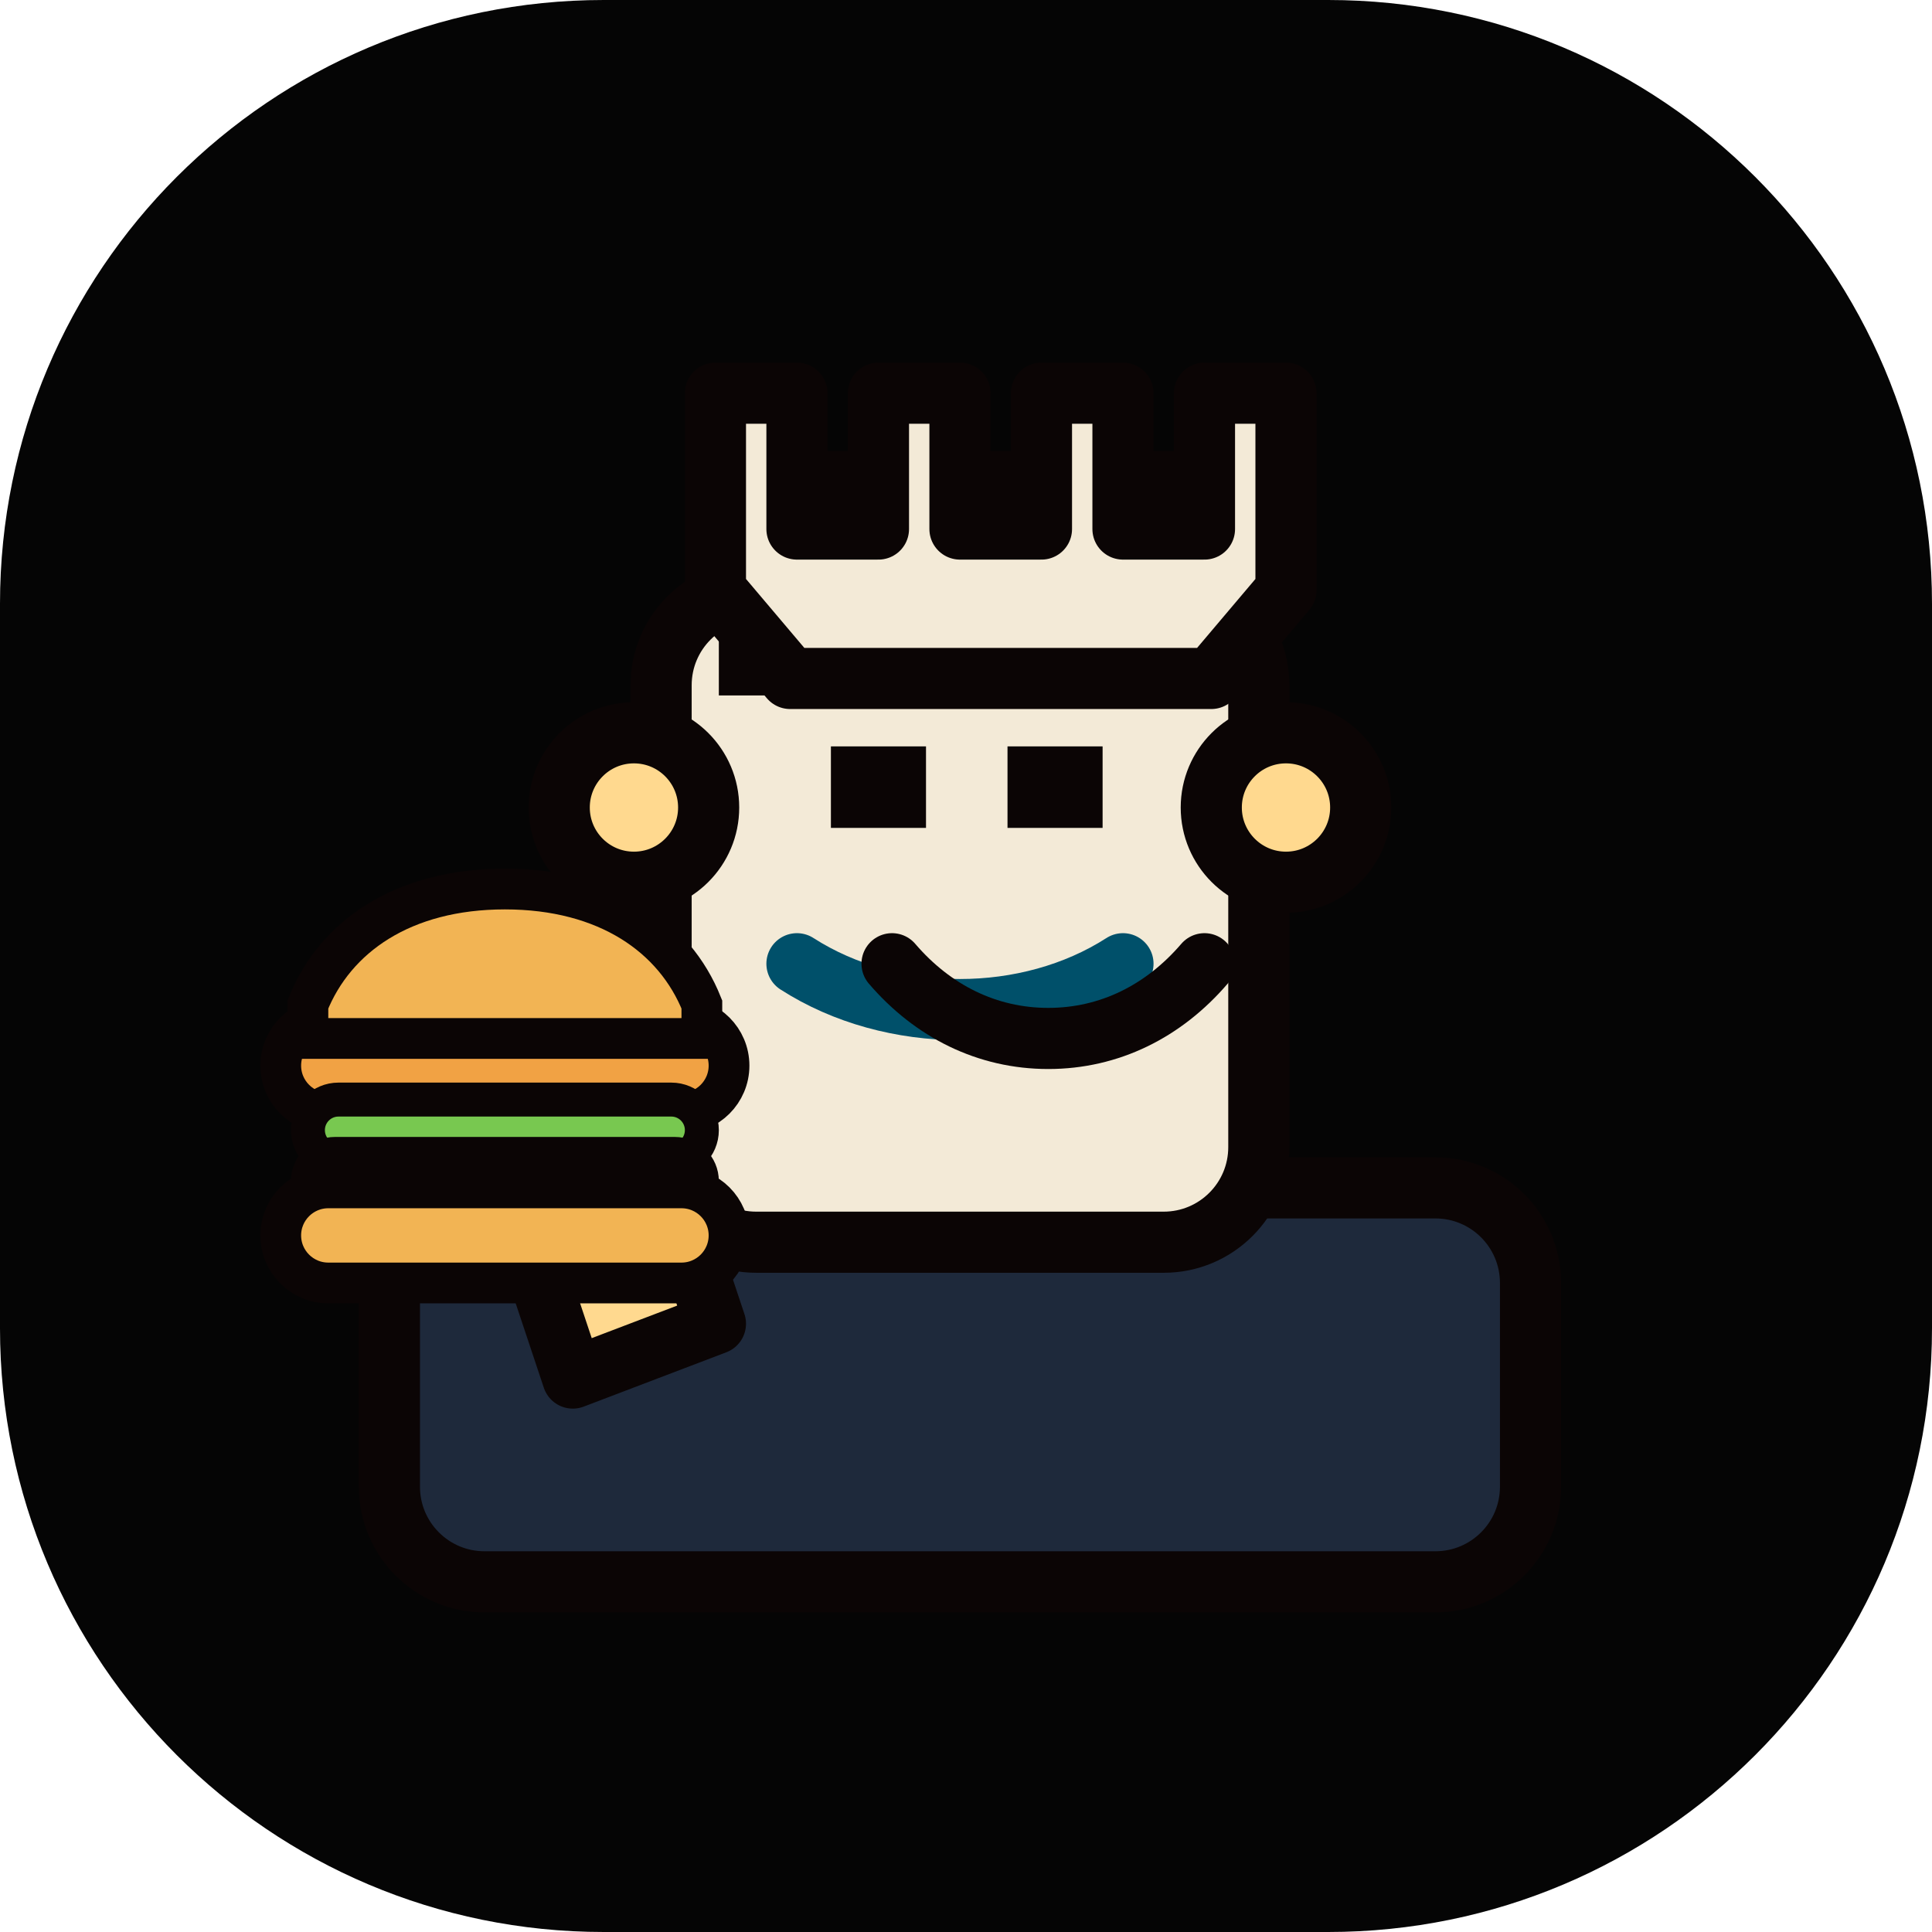
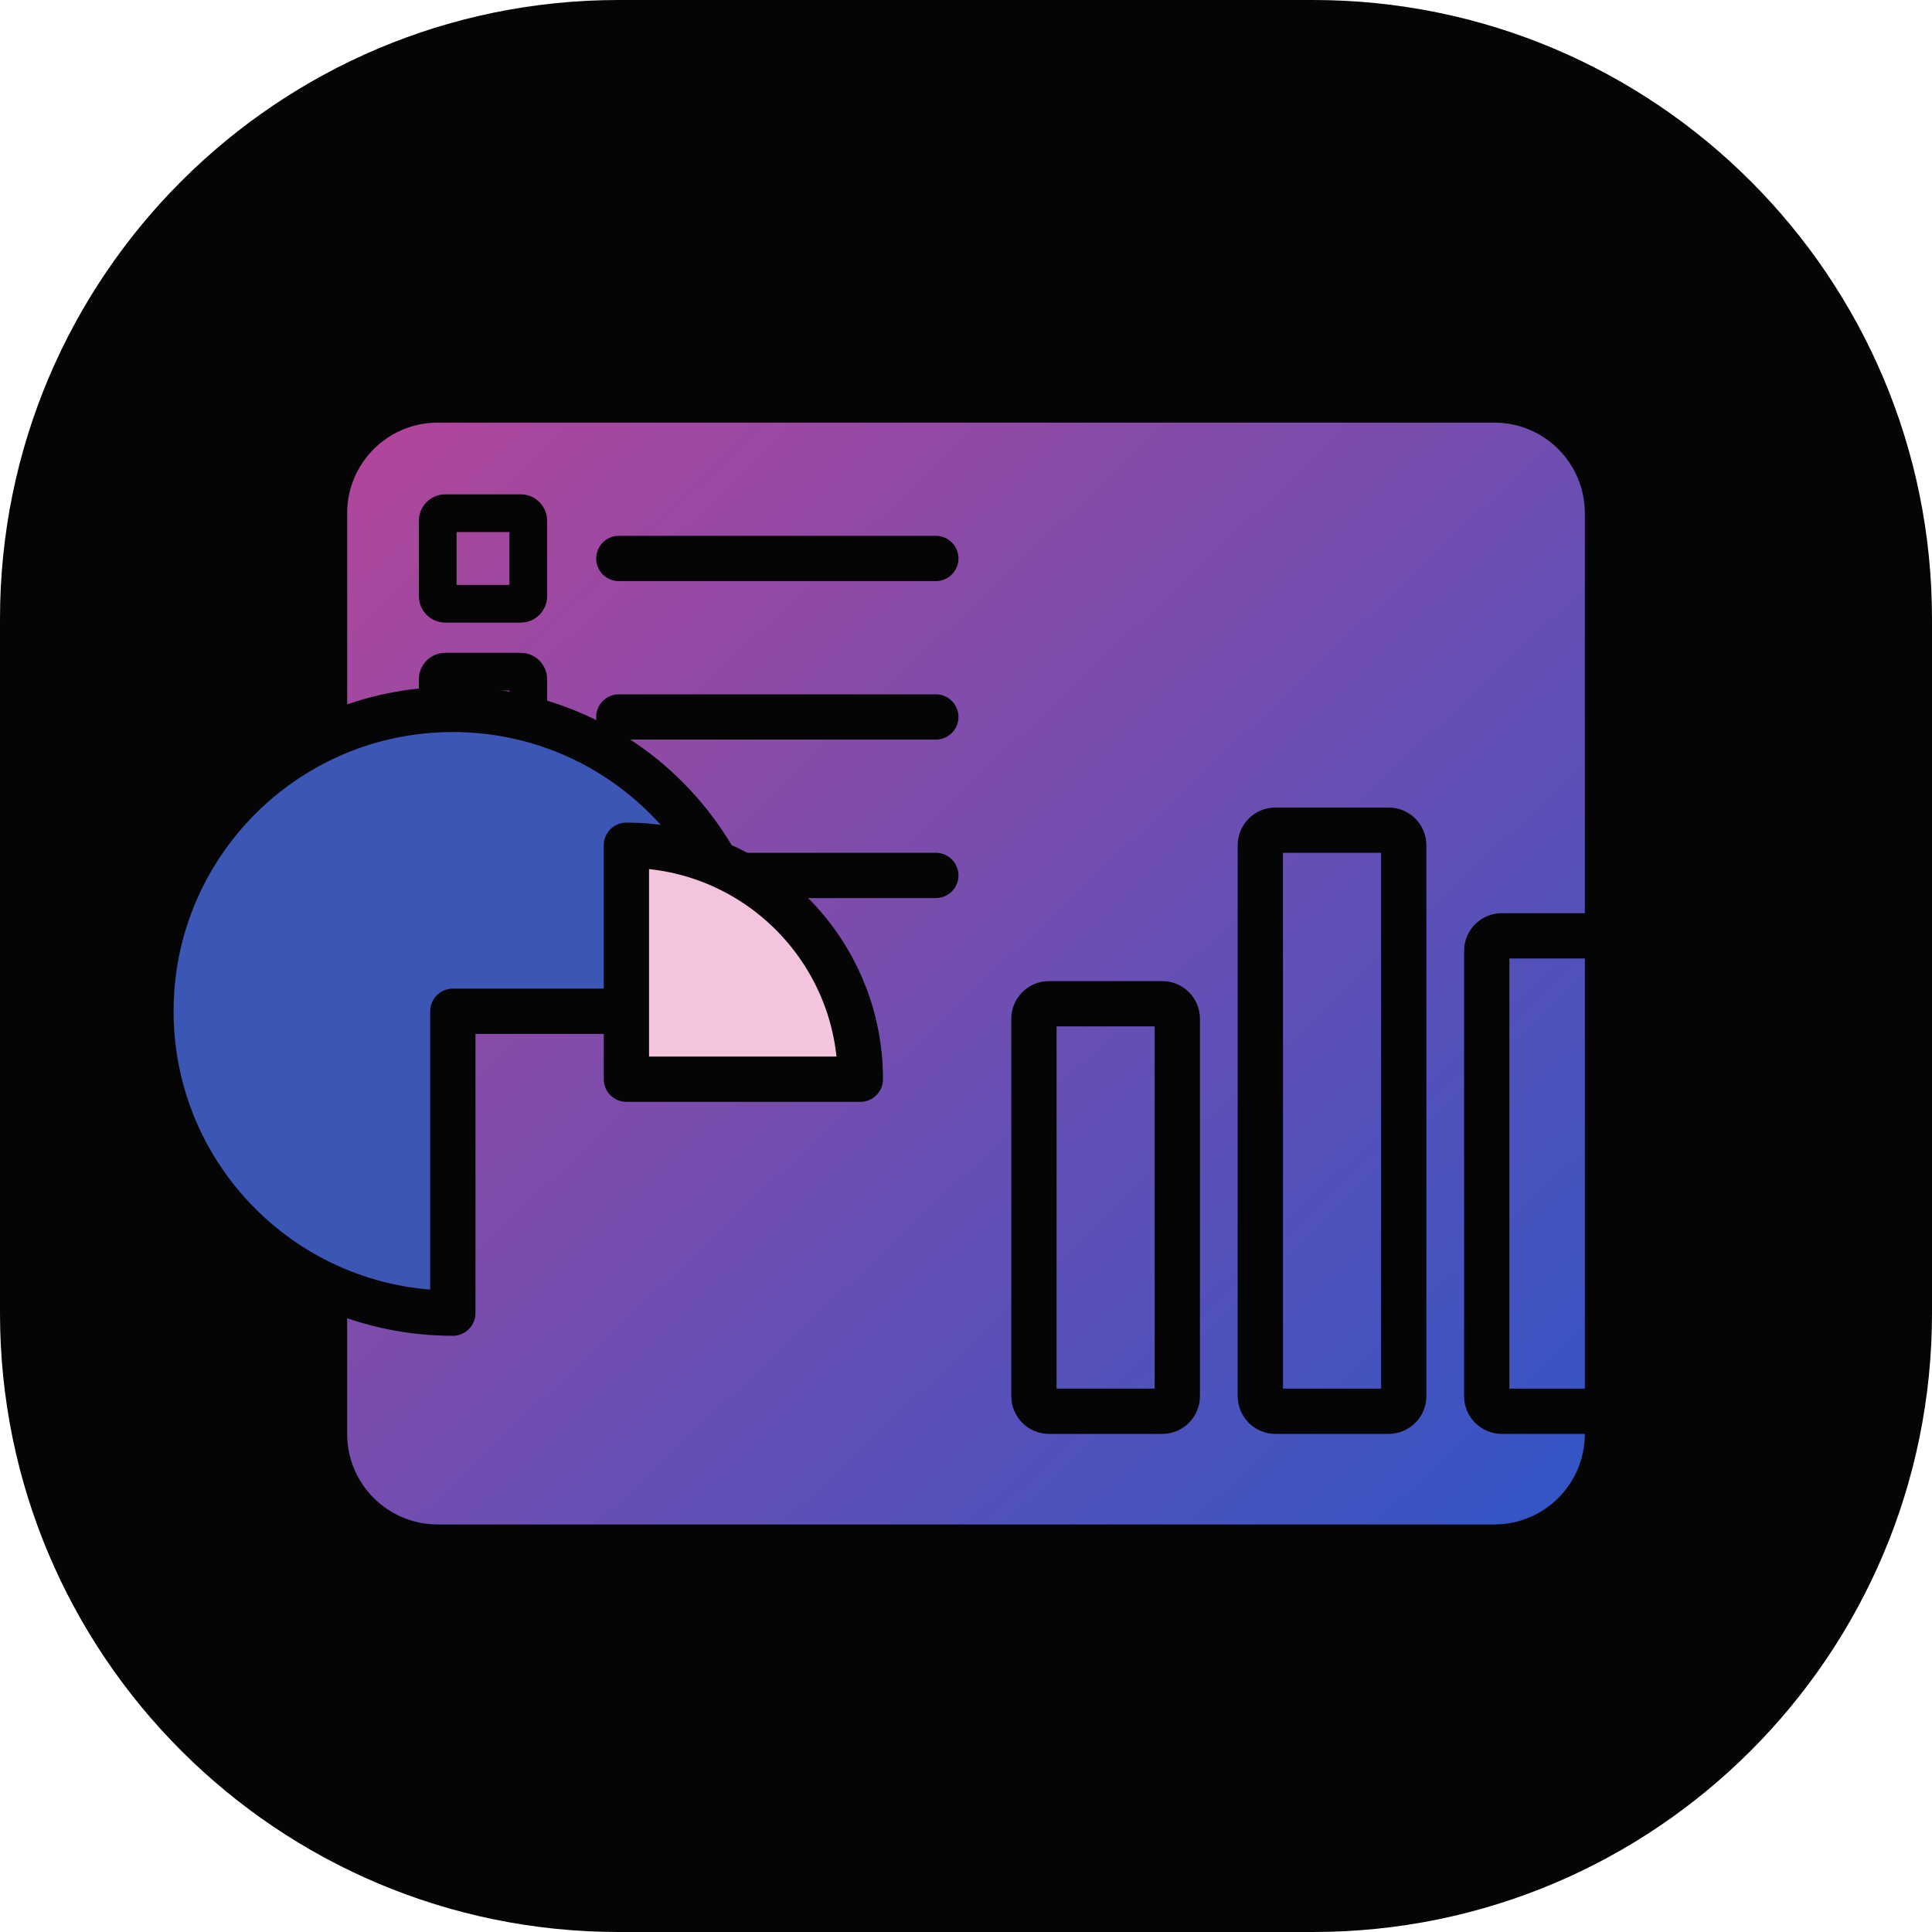
<svg xmlns="http://www.w3.org/2000/svg" viewBox="0 0 512 512">
-   <rect width="512" height="512" rx="160" fill="#050505" />
-   <g transform="translate(24 16) scale(0.9)">
-     <rect x="88" y="332" width="336" height="116" rx="28" fill="#1e293b" stroke="#0b0505" stroke-width="18" />
-     <rect x="168" y="156" width="176" height="192" rx="28" fill="#f3ead7" stroke="#0b0505" stroke-width="18" />
-     <path d="M194 124h124v54H194z" fill="#f4e8d0" stroke="#0b0505" stroke-width="18" />
-     <path d="M184 98h24v40h24V98h24v40h24V98h24v40h24V98h24v58l-22 26H206l-22-26z" fill="#f3ead7" stroke="#0b0505" stroke-width="18" stroke-linejoin="round" />
-     <circle cx="160" cy="220" r="22" fill="#ffd98f" stroke="#0b0505" stroke-width="18" />
-     <circle cx="352" cy="220" r="22" fill="#ffd98f" stroke="#0b0505" stroke-width="18" />
-     <rect x="218" y="202" width="28" height="24" fill="#0b0505" />
-     <rect x="270" y="202" width="28" height="24" fill="#0b0505" />
-     <path d="M208 266c28 18 68 18 96 0" fill="none" stroke="#00506a" stroke-width="18" stroke-linecap="round" />
-     <path d="M236 266c12 14 28 22 46 22s34-8 46-22" fill="none" stroke="#0b0505" stroke-width="18" stroke-linecap="round" />
-     <path d="M108 286l34 102 42-16-36-108z" fill="#ffd98f" stroke="#0b0505" stroke-width="18" stroke-linejoin="round" />
-     <g transform="translate(56 244)">
-       <rect x="0" y="38" width="132" height="28" rx="14" fill="#f1a244" stroke="#0b0505" stroke-width="12" />
-       <rect x="8" y="62" width="116" height="18" rx="9" fill="#78c850" stroke="#0b0505" stroke-width="10" />
-       <rect x="8" y="78" width="116" height="16" rx="8" fill="#5b1f1f" stroke="#0b0505" stroke-width="10" />
-       <rect x="0" y="88" width="132" height="28" rx="14" fill="#f2b454" stroke="#0b0505" stroke-width="12" />
-       <path d="M8 34c8-20 28-34 58-34s50 14 58 34v10H8z" fill="#f2b454" stroke="#0b0505" stroke-width="12" />
-     </g>
+   <defs>
+     <linearGradient id="cardGradientMaskable" x1="112" y1="104" x2="400" y2="408" gradientUnits="userSpaceOnUse">
+       <stop offset="0" stop-color="#b0469b" />
+       <stop offset="1" stop-color="#3455c5" />
+     </linearGradient>
+   </defs>
+   <rect width="512" height="512" rx="164" fill="#050505" />
+   <rect x="92" y="112" width="328" height="292" rx="24" fill="url(#cardGradientMaskable)" />
+   <g fill="none" stroke="#050505" stroke-linecap="round" stroke-linejoin="round">
+     <rect x="116" y="136" width="24" height="24" rx="2" stroke-width="10" />
+     <rect x="116" y="178" width="24" height="24" rx="2" stroke-width="10" />
+     <path d="M164 148h84" stroke-width="12" />
+     <path d="M164 190h84" stroke-width="12" />
+     <path d="M164 232h84" stroke-width="12" />
+     <rect x="274" y="266" width="38" height="108" rx="4" stroke-width="12" />
+     <rect x="334" y="220" width="38" height="154" rx="4" stroke-width="12" />
+     <rect x="394" y="248" width="38" height="126" rx="4" stroke-width="12" />
+     <path d="M120 348a80 80 0 1 1 80-80h-80z" fill="#3c56b6" stroke-width="12" />
+     <path d="M166 224a62 62 0 0 1 62 62h-62z" fill="#f4c4df" stroke-width="12" />
  </g>
</svg>
